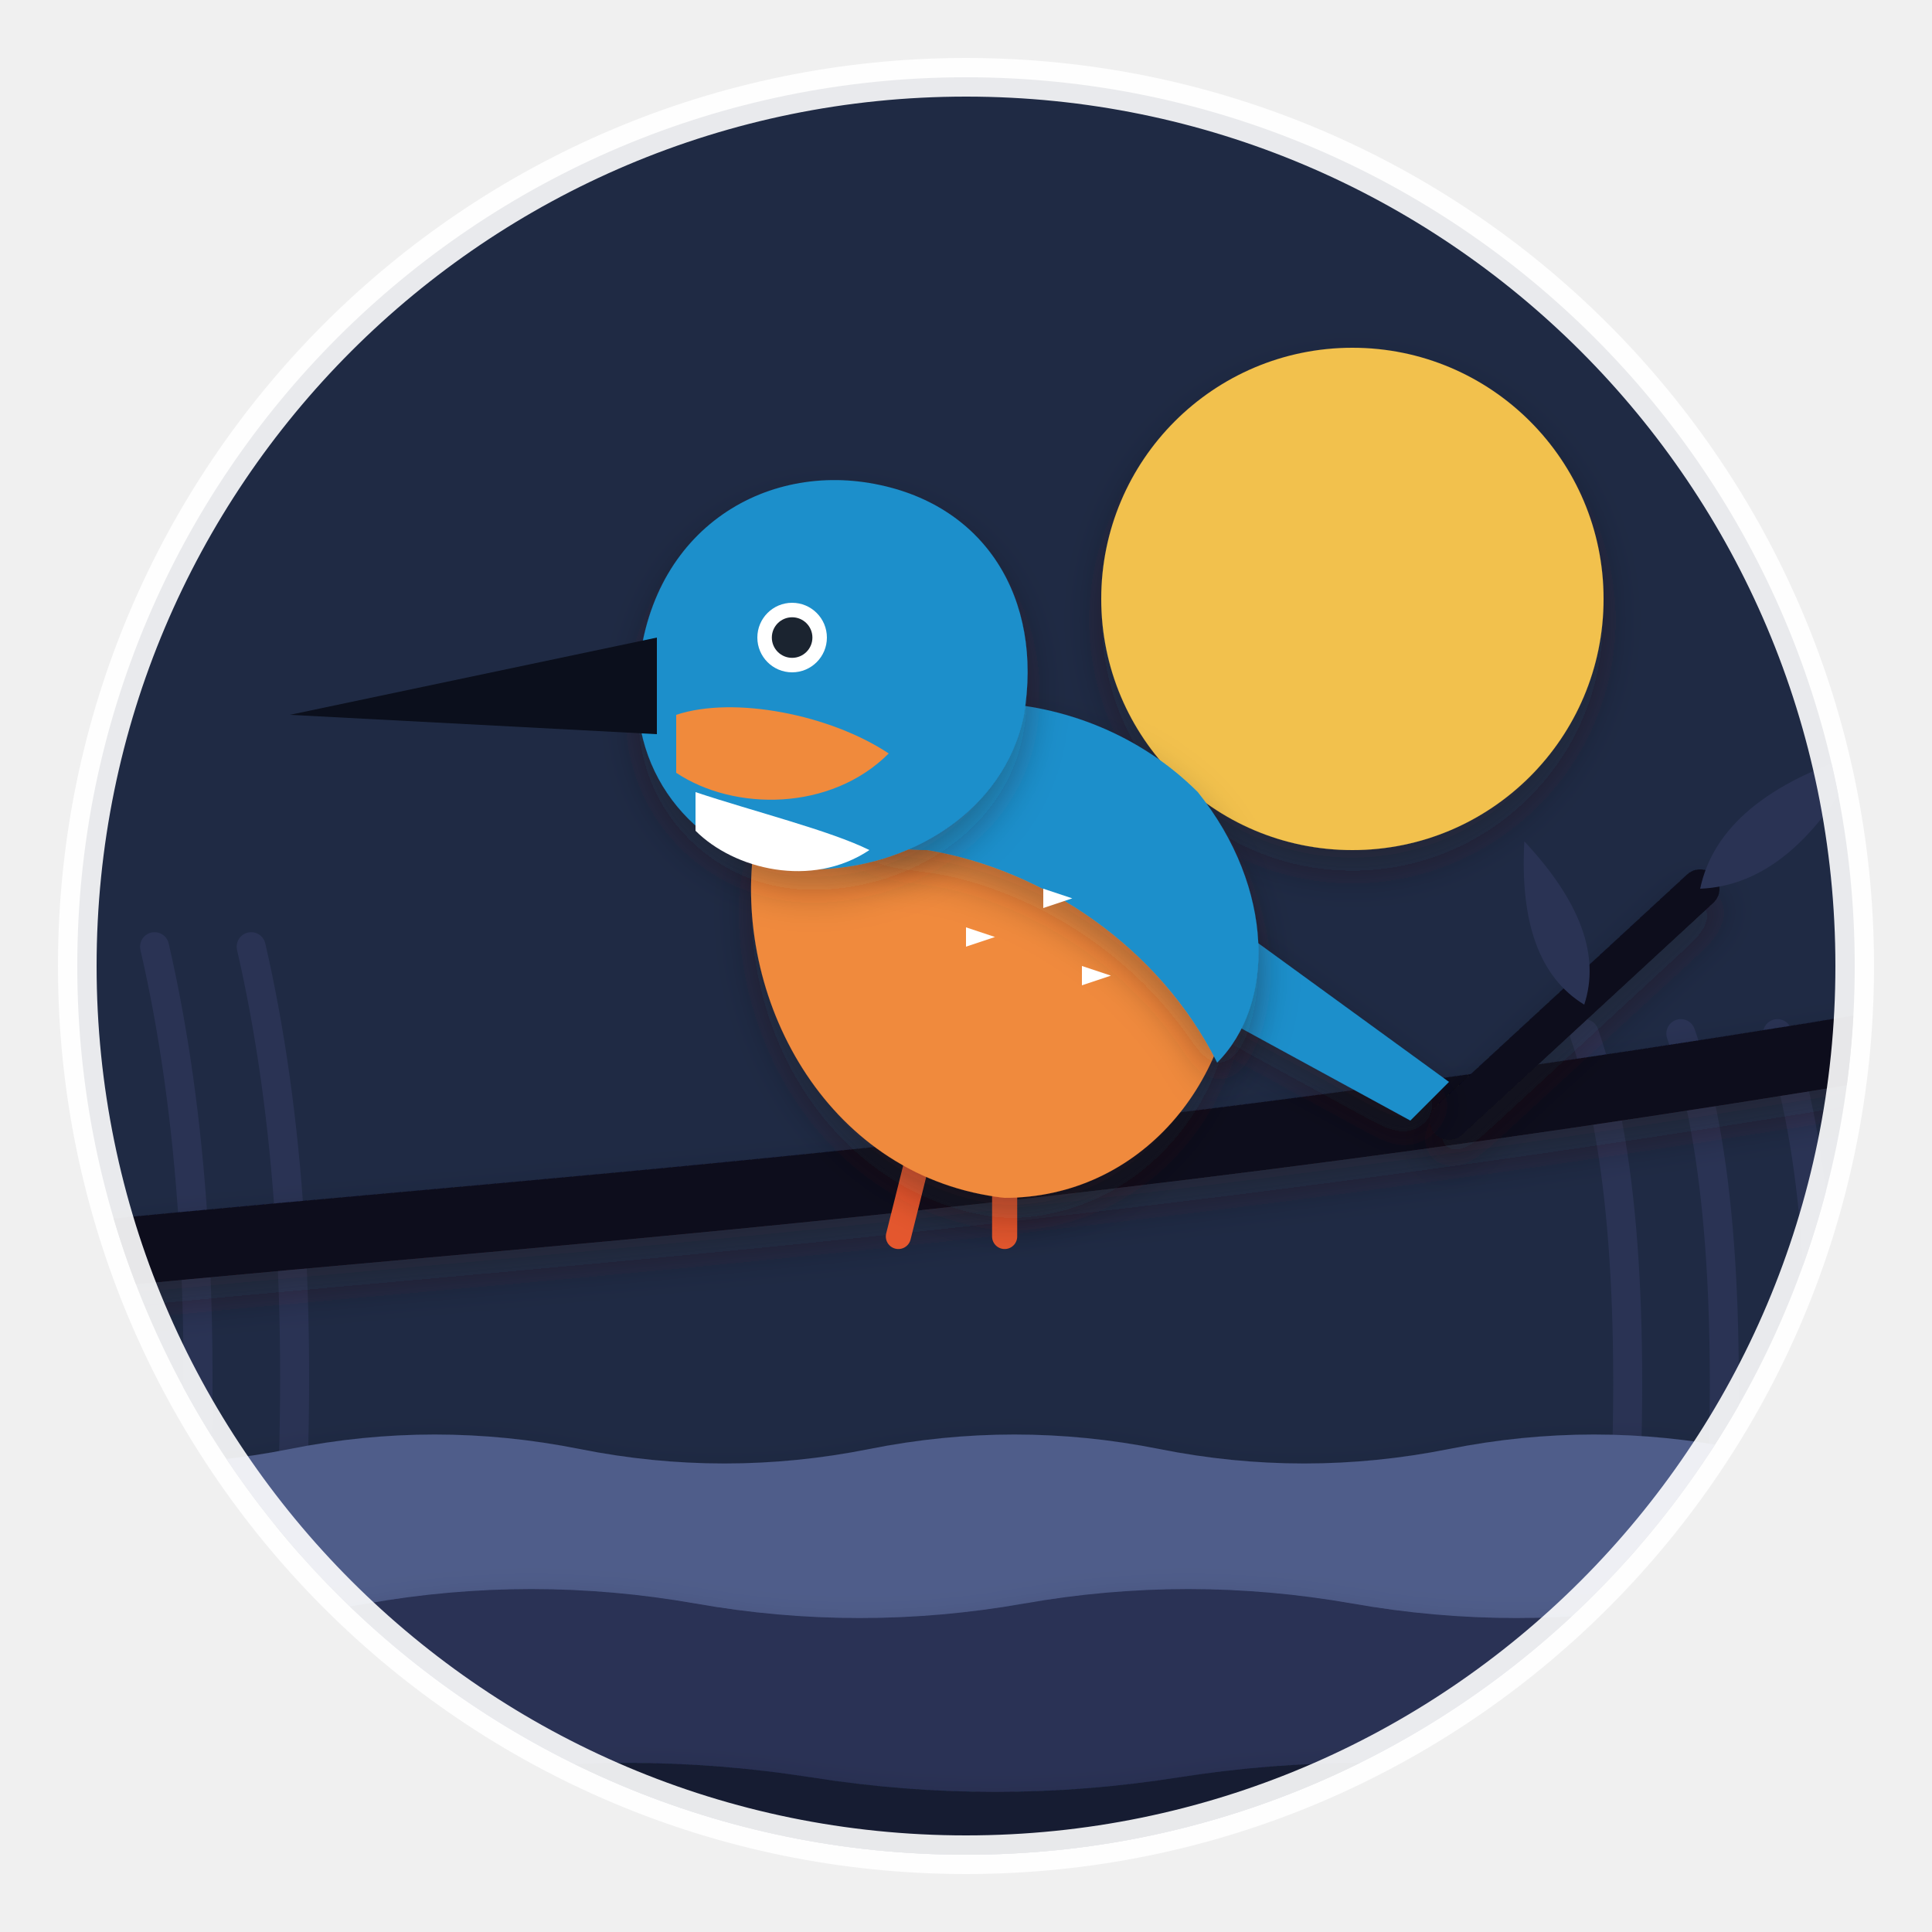
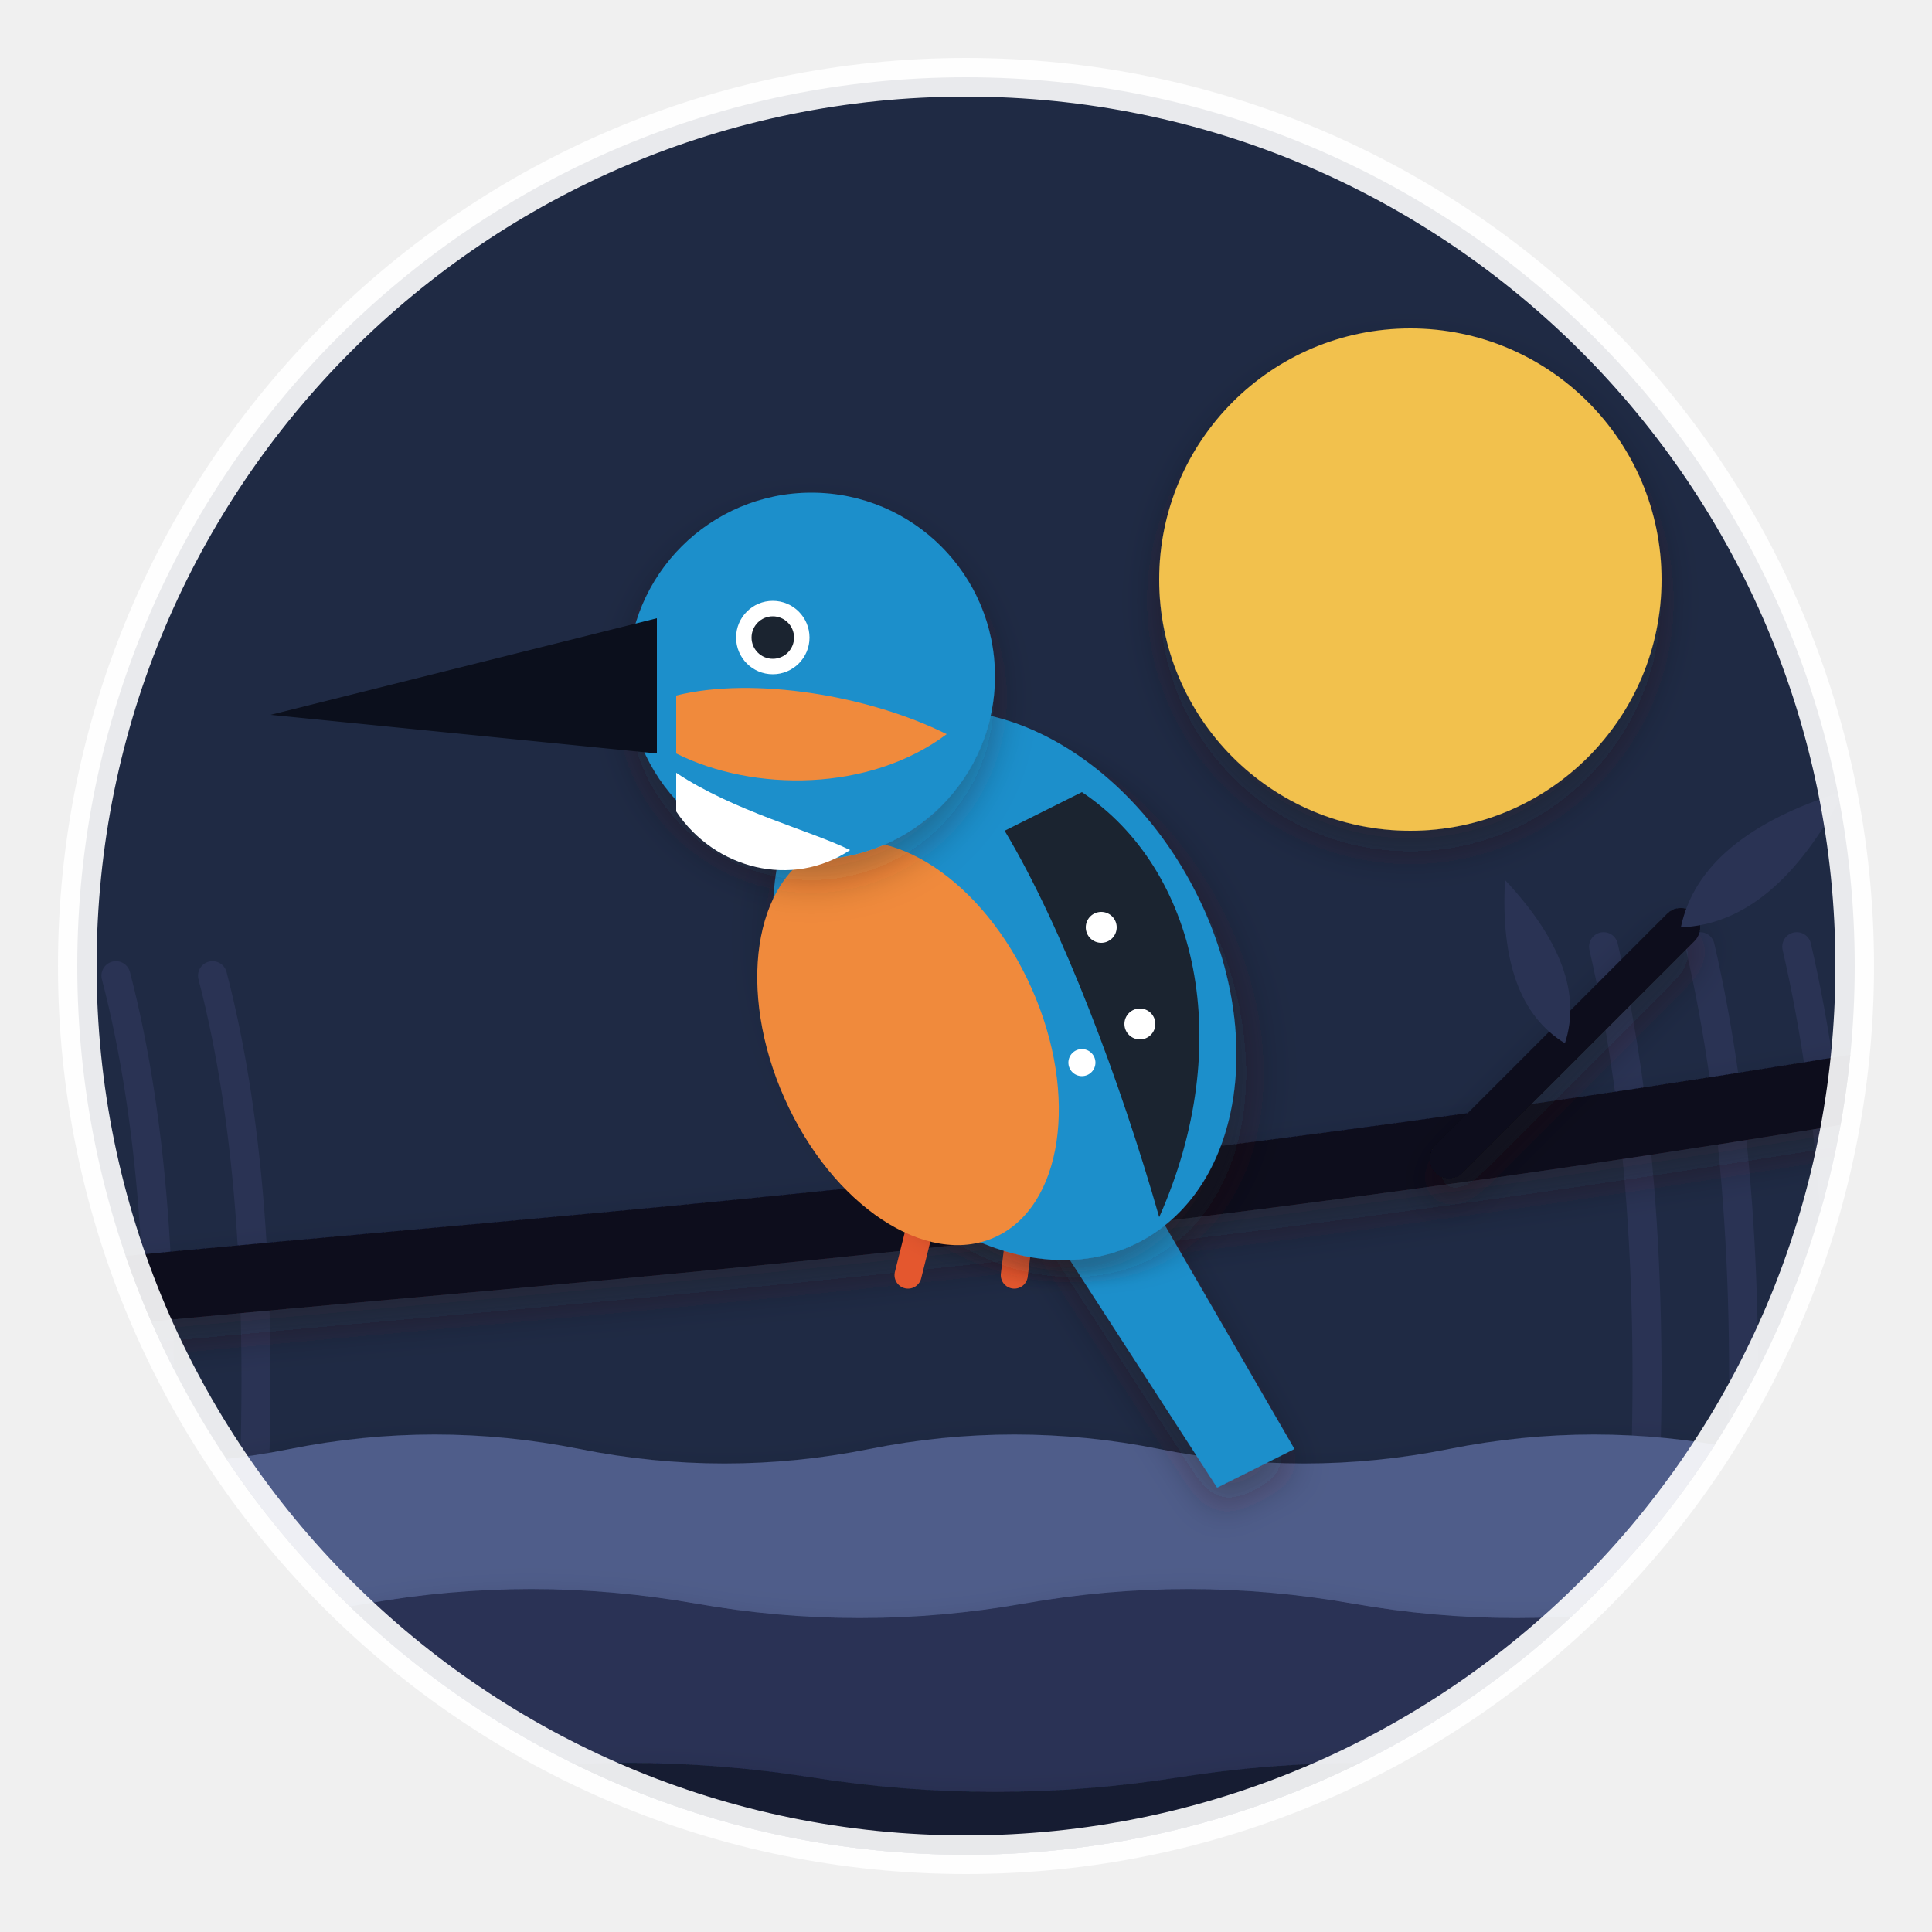
<svg xmlns="http://www.w3.org/2000/svg" viewBox="0 0 200 200" width="200" height="200">
  <defs>
    <clipPath id="clip">
      <circle cx="100" cy="100" r="92" />
    </clipPath>
    <filter id="ps" x="-20%" y="-20%" width="140%" height="140%">
      <feDropShadow dx="0" dy="2.2" stdDeviation="2" flood-color="#2a1f14" flood-opacity=".33" />
    </filter>
    <filter id="psl" filterUnits="userSpaceOnUse" x="-400" y="-400" width="1000" height="1000">
      <feDropShadow dx="0" dy="2.2" stdDeviation="2" flood-color="#2a1f14" flood-opacity=".33" />
    </filter>
  </defs>
  <g clip-path="url(#clip)">
    <rect width="200" height="200" fill="#1F2A44" />
-     <circle filter="url(#ps)" cx="140" cy="62" r="26" fill="#F2C14E" />
-     <path d="M20 160 Q22 124 16 98" fill="none" stroke="#2A3354" stroke-width="3" stroke-linecap="round" stroke-linejoin="round" />
-     <path d="M30 160 Q32 124 26 98" fill="none" stroke="#2A3354" stroke-width="3" stroke-linecap="round" stroke-linejoin="round" />
-     <path d="M168 160 Q170 124 164 107" fill="none" stroke="#2A3354" stroke-width="3" stroke-linecap="round" stroke-linejoin="round" />
-     <path d="M178 160 Q180 124 174 107" fill="none" stroke="#2A3354" stroke-width="3" stroke-linecap="round" stroke-linejoin="round" />
-     <path d="M188 160 Q190 124 184 107" fill="none" stroke="#2A3354" stroke-width="3" stroke-linecap="round" stroke-linejoin="round" />
+     <circle filter="url(#ps)" cx="146" cy="60" r="26" fill="#F2C14E" />
+     <path d="M16 160 Q18 124 12 101" fill="none" stroke="#2A3354" stroke-width="3" stroke-linecap="round" stroke-linejoin="round" />
+     <path d="M26 160 Q28 124 22 101" fill="none" stroke="#2A3354" stroke-width="3" stroke-linecap="round" stroke-linejoin="round" />
+     <path d="M170 160 Q172 124 166 98" fill="none" stroke="#2A3354" stroke-width="3" stroke-linecap="round" stroke-linejoin="round" />
+     <path d="M180 160 Q182 124 176 98" fill="none" stroke="#2A3354" stroke-width="3" stroke-linecap="round" stroke-linejoin="round" />
+     <path d="M190 160 Q192 124 186 98" fill="none" stroke="#2A3354" stroke-width="3" stroke-linecap="round" stroke-linejoin="round" />
    <path filter="url(#ps)" d="M-30 150 Q-15.0 147 0 150 T30 150 T60 150 T90 150 T120 150 T150 150 T180 150 T210 150 T240 150 L230 230 L-30 230Z" fill="#4F5D8A" />
    <path filter="url(#ps)" d="M-30 166 Q-13.0 163 4 166 T38 166 T72 166 T106 166 T140 166 T174 166 T208 166 T242 166 L230 230 L-30 230Z" fill="#2A3354" />
-     <path filter="url(#psl)" d="M-10 132 C40 126 100 124 196 108" fill="none" stroke="#0B0F1C" stroke-width="7" stroke-linecap="round" stroke-linejoin="round" />
-     <path filter="url(#psl)" d="M150 116 L176 92" fill="none" stroke="#0B0F1C" stroke-width="4" stroke-linecap="round" stroke-linejoin="round" />
-     <path d="M176.0 92.0 Q185.8 91.6 192.9 77.9 Q178.0 82.5 176.0 92.0Z" fill="#2A3354" />
-     <path d="M164.0 104.0 Q166.5 96.4 157.8 87.1 Q157.1 99.8 164.0 104.0Z" fill="#2A3354" />
-     <path filter="url(#ps)" d="M96 124 L94 132 M104 124 L104 132" fill="#E4572E" />
-     <path d="M95 120 L93 128 M104 120 L104 128" fill="none" stroke="#E4572E" stroke-width="2.6" stroke-linecap="round" stroke-linejoin="round" />
-     <path filter="url(#ps)" d="M128 96 L150 112 L146 116 L124 104Z" fill="#1F8FCB" />
-     <path filter="url(#ps)" d="M78 88 C76 104 86 122 104 124 C118 124 128 112 128 98 C128 86 118 78 104 78 C92 78 80 80 78 88Z" fill="#F08A3C" />
-     <path filter="url(#ps)" d="M84 80 C92 70 112 70 124 82 C132 92 132 104 126 110 C120 98 108 90 96 88 C90 88 86 86 84 80Z" fill="#1F8FCB" />
-     <path filter="url(#ps)" d="M66 72 C66 56 78 48 90 50 C102 52 108 62 106 74 C104 84 94 90 84 90 C74 90 66 82 66 72Z" fill="#1F8FCB" />
-     <path d="M68 66 L30 74 L68 76Z" fill="#0B0F1C" />
-     <path d="M70 74 C76 72 86 74 92 78 C86 84 76 84 70 80Z" fill="#F08A3C" />
-     <path d="M72 82 C78 84 86 86 90 88 C84 92 76 90 72 86Z" fill="#FFFFFF" />
-     <path d="M78.4 66 a3.6 3.6 0 1 0 7.2 0 a3.6 3.6 0 1 0 -7.2 0Z" fill="#FFFFFF" />
-     <path d="M79.9 66 a2.1 2.1 0 1 0 4.2 0 a2.1 2.1 0 1 0 -4.2 0Z" fill="#1B2430" />
-     <path d="M100 96 l3 1 l-3 1Z M108 92 l3 1 l-3 1Z M112 100 l3 1 l-3 1Z" fill="#FFFFFF" />
+     <path filter="url(#psl)" d="M-10 136 C40 130 100 128 196 112" fill="none" stroke="#0B0F1C" stroke-width="7" stroke-linecap="round" stroke-linejoin="round" />
+     <path filter="url(#psl)" d="M150 120 L174 96" fill="none" stroke="#0B0F1C" stroke-width="4" stroke-linecap="round" stroke-linejoin="round" />
+     <path d="M174.0 96.0 Q183.8 95.6 190.9 81.9 Q176.0 86.5 174.0 96.0Z" fill="#2A3354" />
+     <path d="M162.0 108.0 Q164.5 100.4 155.8 91.1 Q155.1 103.8 162.0 108.0Z" fill="#2A3354" />
+     <path d="M96 124 L94 132 M106 124 L105 132" fill="none" stroke="#E4572E" stroke-width="2.8" stroke-linecap="round" stroke-linejoin="round" />
+     <path filter="url(#ps)" d="M112 112 L134 150 L126 154 L104 120Z" fill="#1F8FCB" />
+     <path filter="url(#ps)" d="M82 102 a22 30 0 1 0 44 0 a22 30 0 1 0 -44 0Z" fill="#1F8FCB" transform="rotate(-28 104 102)" />
+     <path d="M80 108 a14 22 0 1 0 28 0 a14 22 0 1 0 -28 0Z" fill="#F08A3C" transform="rotate(-24 94 108)" />
+     <path d="M112 82 C124 90 128 108 120 126 C116 112 110 96 104 86Z" fill="#1B2430" />
+     <path d="M112.4 96 a1.6 1.6 0 1 0 3.2 0 a1.6 1.6 0 1 0 -3.2 0ZM116.4 106 a1.6 1.6 0 1 0 3.2 0 a1.6 1.6 0 1 0 -3.2 0ZM110.6 110 a1.4 1.4 0 1 0 2.8 0 a1.4 1.4 0 1 0 -2.8 0Z" fill="#FFFFFF" />
+     <path filter="url(#ps)" d="M65 70 a19 19 0 1 0 38 0 a19 19 0 1 0 -38 0Z" fill="#1F8FCB" />
+     <path d="M68 64 L28 74 L68 78Z" fill="#0B0F1C" />
+     <path d="M70 72 C78 70 90 72 98 76 C90 82 78 82 70 78Z" fill="#F08A3C" />
+     <path d="M70 80 C76 84 84 86 88 88 C82 92 74 90 70 84Z" fill="#FFFFFF" />
+     <path d="M76.2 66 a3.8 3.8 0 1 0 7.6 0 a3.8 3.8 0 1 0 -7.6 0Z" fill="#FFFFFF" />
+     <path d="M77.8 66 a2.2 2.2 0 1 0 4.4 0 a2.2 2.2 0 1 0 -4.4 0Z" fill="#1B2430" />
    <path filter="url(#ps)" d="M-30 184 Q-11.0 181 8 184 T46 184 T84 184 T122 184 T160 184 T198 184 T236 184 L230 230 L-30 230Z" fill="#151B30" />
  </g>
  <circle cx="100" cy="100" r="92" fill="none" stroke="#fff" stroke-width="4" opacity=".9" />
</svg>
